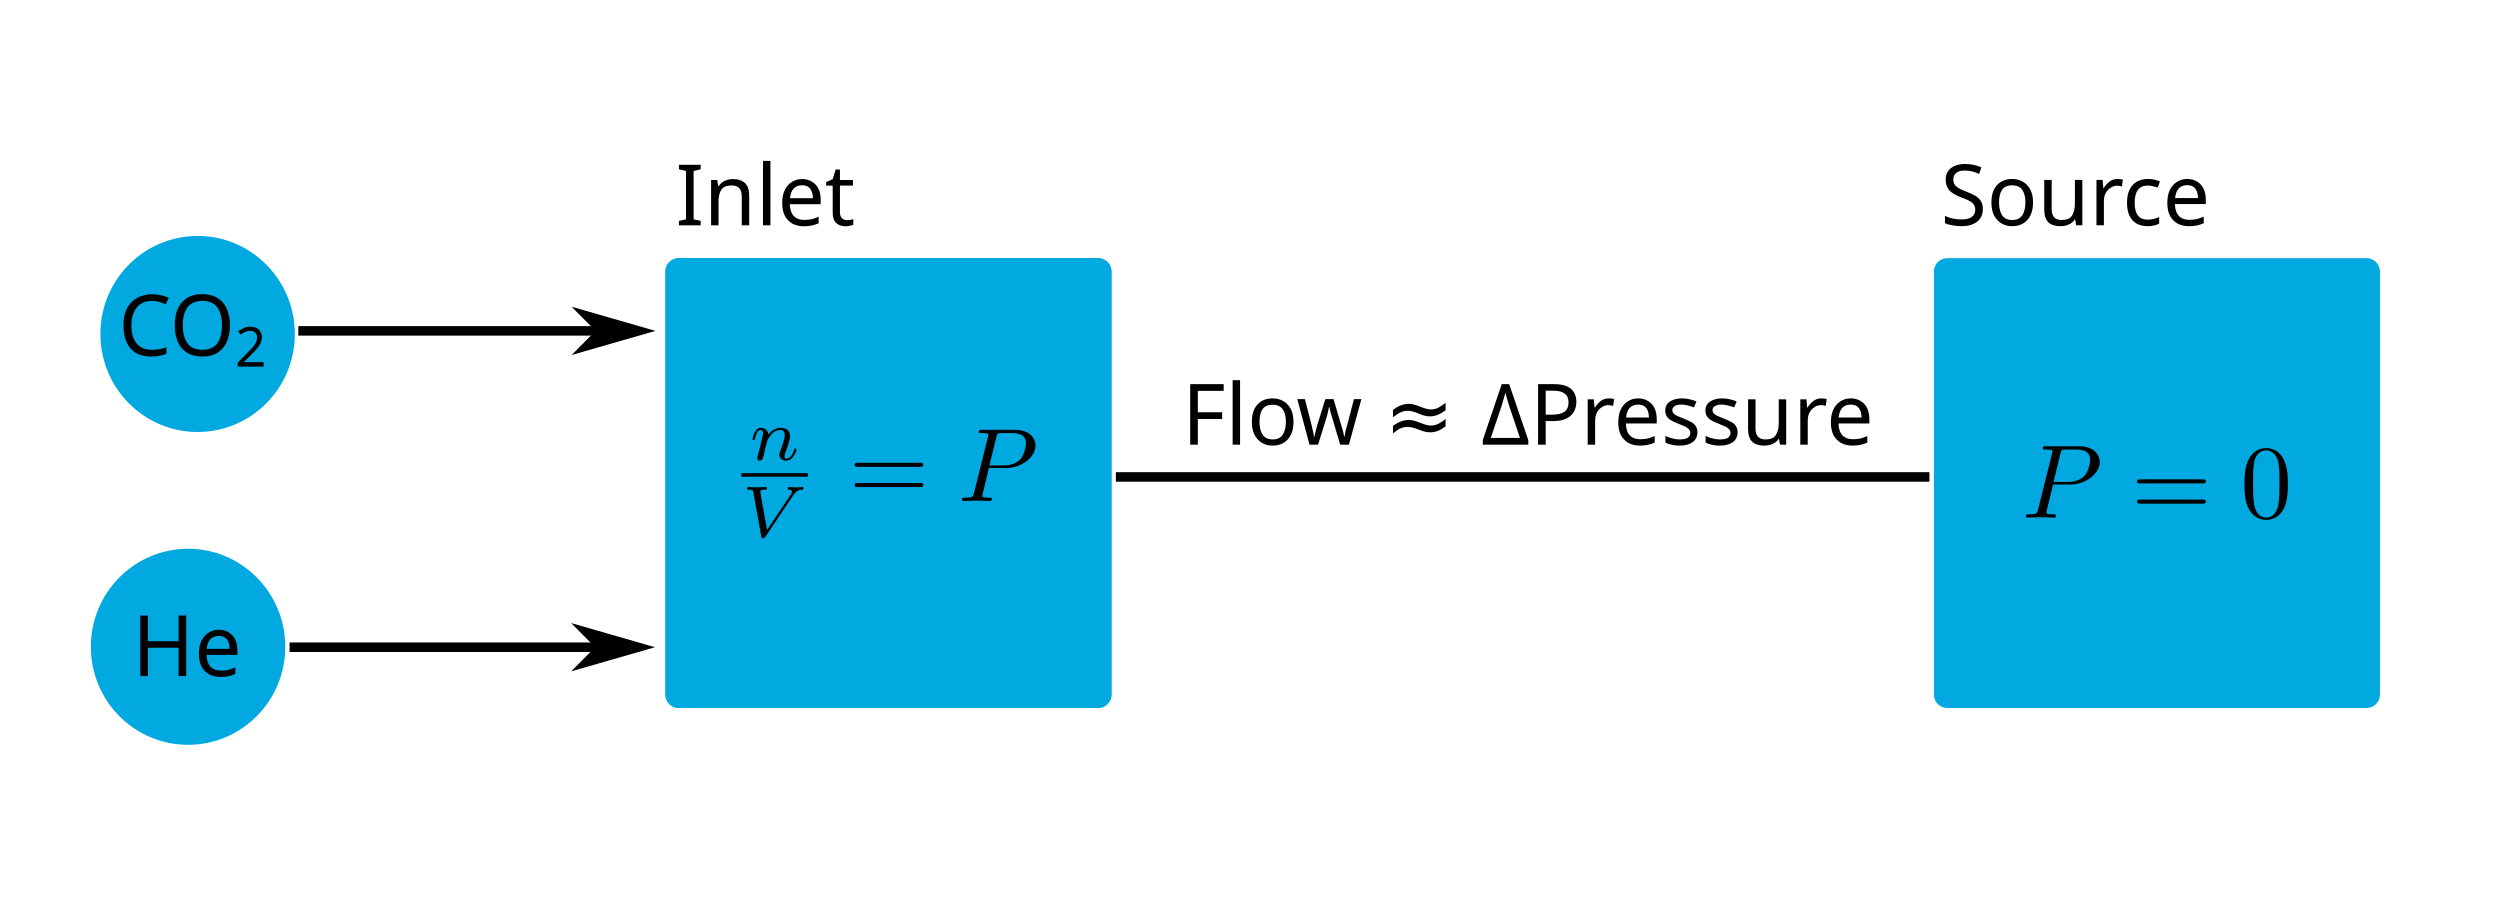
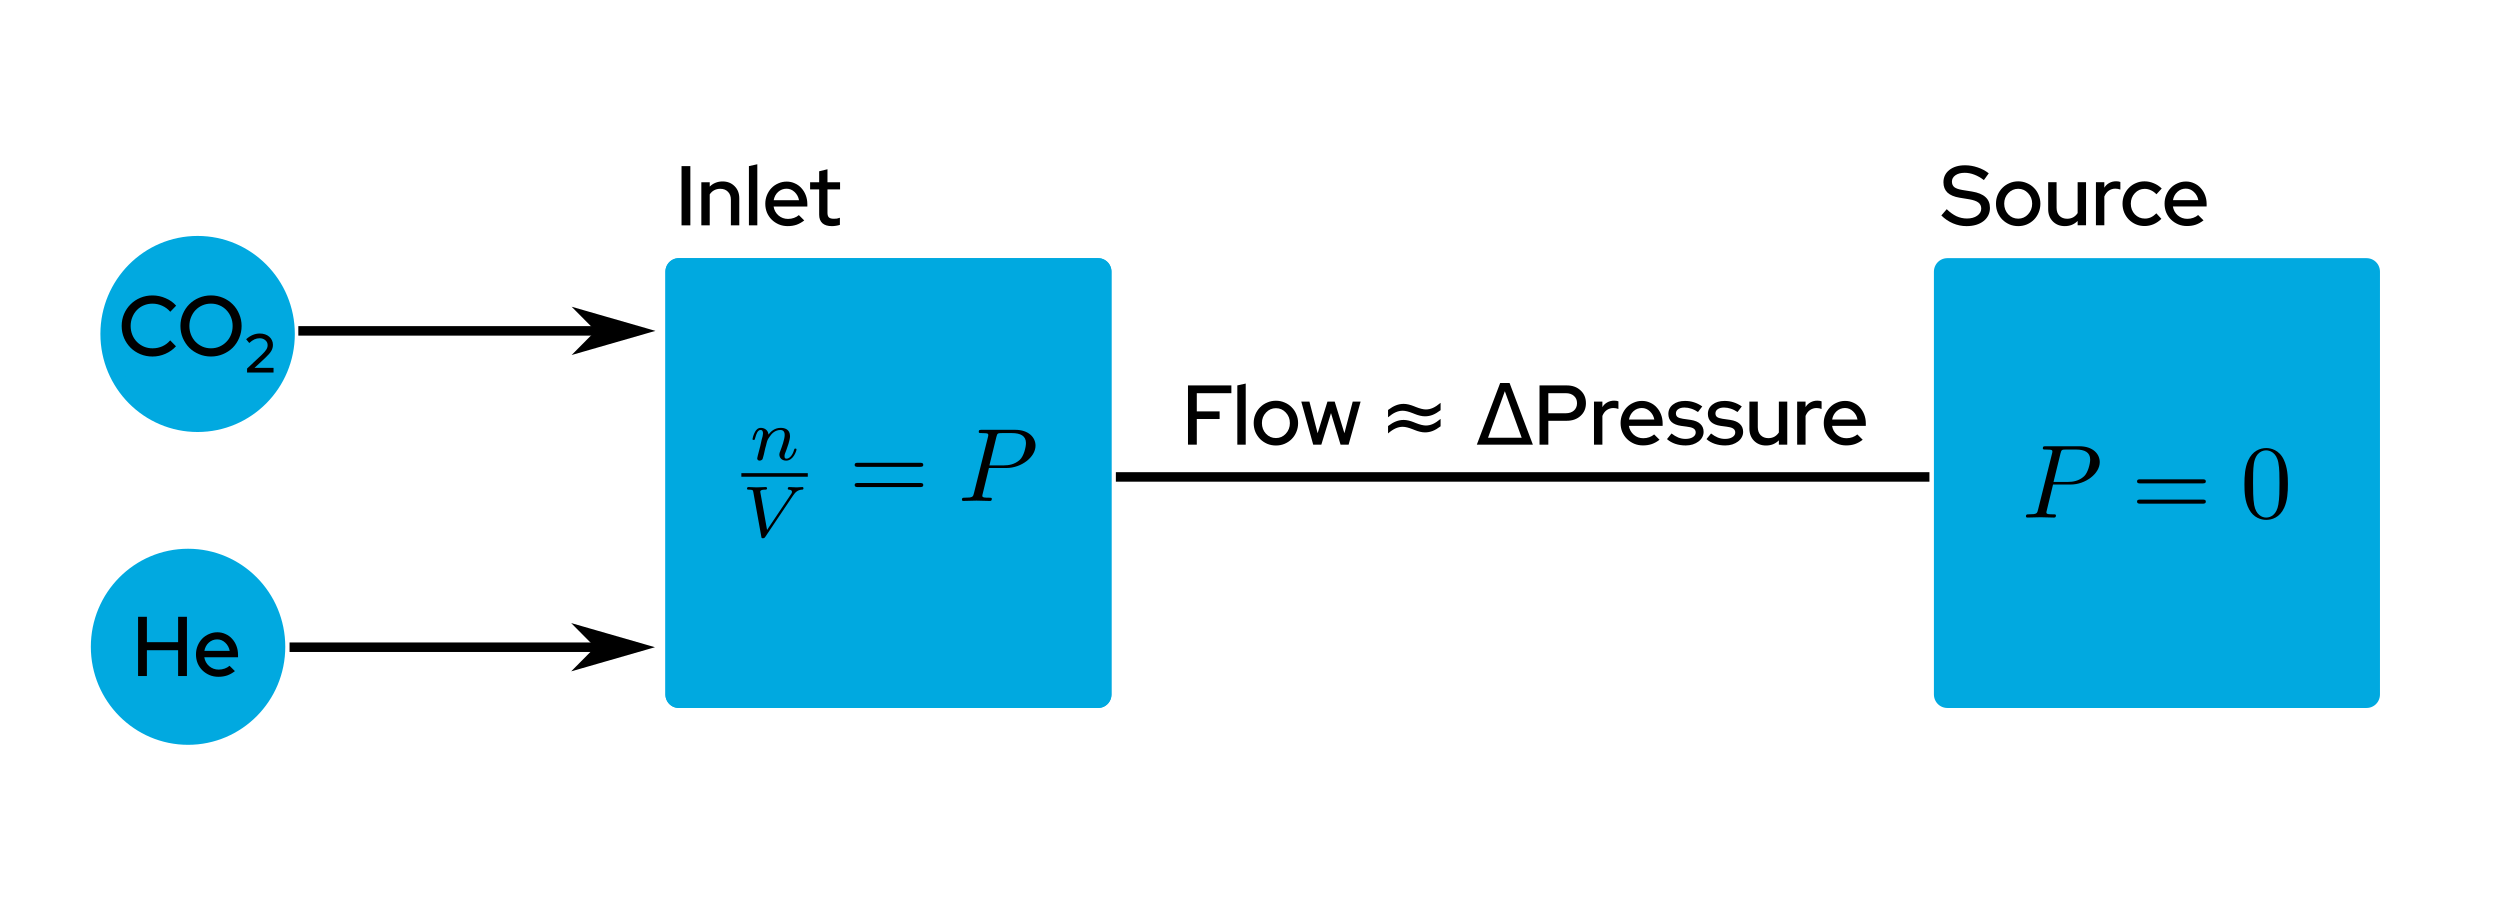
- <svg xmlns="http://www.w3.org/2000/svg" xmlns:xlink="http://www.w3.org/1999/xlink" width="11in" height="4in" viewBox="0 0 279.4 101.6" version="1.1" id="svg8">
+ <svg xmlns="http://www.w3.org/2000/svg" width="11in" height="4in" viewBox="0 0 279.4 101.6" version="1.1" id="svg8">
  <defs id="defs2">
    <marker style="overflow:visible" id="marker1326" refX="0" refY="0" orient="auto">
      <path transform="matrix(-0.4,0,0,-0.4,-4,0)" style="fill:#000000;fill-opacity:1;fill-rule:evenodd;stroke:#000000;stroke-width:1pt;stroke-opacity:1" d="M 0,0 5,-5 -12.5,0 5,5 Z" id="path1324" />
    </marker>
    <marker style="overflow:visible" id="marker1316" refX="0" refY="0" orient="auto">
      <path transform="matrix(-0.4,0,0,-0.4,-4,0)" style="fill:#000000;fill-opacity:1;fill-rule:evenodd;stroke:#000000;stroke-width:1pt;stroke-opacity:1" d="M 0,0 5,-5 -12.5,0 5,5 Z" id="path1314" />
    </marker>
    <marker style="overflow:visible" id="marker1262" refX="0" refY="0" orient="auto">
      <path transform="matrix(-0.2,0,0,-0.2,-1.2,0)" style="fill:#000000;fill-opacity:1;fill-rule:evenodd;stroke:#000000;stroke-width:1pt;stroke-opacity:1" d="M 0,0 5,-5 -12.5,0 5,5 Z" id="path1260" />
    </marker>
    <marker style="overflow:visible" id="marker1252" refX="0" refY="0" orient="auto">
      <path transform="matrix(-0.2,0,0,-0.2,-1.2,0)" style="fill:#000000;fill-opacity:1;fill-rule:evenodd;stroke:#000000;stroke-width:1pt;stroke-opacity:1" d="M 0,0 5,-5 -12.5,0 5,5 Z" id="path1250" />
    </marker>
    <rect x="79.548" y="90.296" width="3.204" height="7.263" id="rect900" />
    <g id="g9415">
      <symbol overflow="visible" id="symbol3644">
        <path style="stroke:none" d="" id="path774" />
      </symbol>
      <symbol overflow="visible" id="symbol7848">
        <path style="stroke:none" d="m 0.844,-0.438 c -0.016,0.094 -0.062,0.266 -0.062,0.281 0,0.156 0.125,0.219 0.234,0.219 0.125,0 0.234,-0.078 0.281,-0.141 0.031,-0.062 0.078,-0.297 0.125,-0.438 0.031,-0.125 0.109,-0.453 0.141,-0.625 0.047,-0.156 0.094,-0.312 0.125,-0.469 0.078,-0.281 0.094,-0.344 0.297,-0.625 C 2.172,-2.516 2.5,-2.875 3.031,-2.875 c 0.391,0 0.406,0.359 0.406,0.484 0,0.422 -0.297,1.188 -0.406,1.484 -0.078,0.203 -0.109,0.266 -0.109,0.375 0,0.375 0.297,0.594 0.656,0.594 0.703,0 1,-0.953 1,-1.062 0,-0.094 -0.078,-0.094 -0.109,-0.094 -0.094,0 -0.094,0.047 -0.125,0.125 C 4.188,-0.406 3.875,-0.125 3.609,-0.125 c -0.156,0 -0.188,-0.094 -0.188,-0.25 0,-0.156 0.047,-0.25 0.172,-0.562 0.078,-0.219 0.359,-0.953 0.359,-1.344 0,-0.672 -0.531,-0.797 -0.906,-0.797 -0.578,0 -0.969,0.359 -1.172,0.641 -0.047,-0.484 -0.453,-0.641 -0.75,-0.641 -0.297,0 -0.453,0.219 -0.547,0.375 -0.156,0.266 -0.25,0.656 -0.25,0.703 0,0.078 0.094,0.078 0.125,0.078 0.094,0 0.094,-0.016 0.141,-0.203 0.109,-0.406 0.25,-0.75 0.516,-0.75 0.188,0 0.234,0.156 0.234,0.344 0,0.125 -0.062,0.391 -0.125,0.578 -0.047,0.188 -0.109,0.469 -0.141,0.625 z m 0,0" id="path5924" />
      </symbol>
      <symbol overflow="visible" id="symbol4120">
        <path style="stroke:none" d="m 4.984,-3.938 c 0.25,-0.375 0.484,-0.547 0.859,-0.578 0.078,0 0.156,0 0.156,-0.141 0,-0.031 -0.016,-0.109 -0.094,-0.109 -0.172,0 -0.391,0.031 -0.562,0.031 -0.219,0 -0.516,-0.031 -0.719,-0.031 -0.062,0 -0.141,0.031 -0.141,0.156 0,0.094 0.094,0.094 0.125,0.094 0.219,0.016 0.281,0.109 0.281,0.203 0,0.109 -0.047,0.172 -0.125,0.281 l -2.281,3.375 -0.641,-3.562 c -0.016,-0.062 -0.016,-0.078 -0.016,-0.109 0,-0.188 0.391,-0.188 0.438,-0.188 0.125,0 0.219,0 0.219,-0.141 0,-0.016 -0.016,-0.109 -0.125,-0.109 -0.203,0 -0.688,0.031 -0.891,0.031 -0.172,0 -0.609,-0.031 -0.781,-0.031 -0.062,0 -0.141,0.031 -0.141,0.156 0,0.094 0.094,0.094 0.172,0.094 0.391,0 0.406,0.047 0.438,0.234 l 0.766,4.234 c 0.016,0.141 0.031,0.188 0.156,0.188 0.141,0 0.172,-0.047 0.25,-0.156 z m 0,0" id="path3280" />
      </symbol>
      <symbol overflow="visible" id="symbol7507">
        <path style="stroke:none" d="" id="path9541" />
      </symbol>
      <symbol overflow="visible" id="symbol4757">
        <path style="stroke:none" d="m 6.844,-3.266 c 0.156,0 0.344,0 0.344,-0.188 C 7.188,-3.656 7,-3.656 6.859,-3.656 h -5.969 c -0.141,0 -0.328,0 -0.328,0.203 0,0.188 0.188,0.188 0.328,0.188 z m 0.016,1.938 c 0.141,0 0.328,0 0.328,-0.203 0,-0.188 -0.188,-0.188 -0.344,-0.188 H 0.891 c -0.141,0 -0.328,0 -0.328,0.188 0,0.203 0.188,0.203 0.328,0.203 z m 0,0" id="path7410" />
      </symbol>
      <symbol overflow="visible" id="symbol7177">
        <path style="stroke:none" d="" id="path5076" />
      </symbol>
      <symbol overflow="visible" id="symbol2488">
        <path style="stroke:none" d="M 3.016,-3.156 H 4.719 c 1.406,0 2.797,-1.031 2.797,-2.141 0,-0.781 -0.656,-1.516 -1.969,-1.516 h -3.219 c -0.188,0 -0.297,0 -0.297,0.188 0,0.125 0.078,0.125 0.281,0.125 0.125,0 0.312,0.016 0.422,0.016 0.172,0.031 0.219,0.047 0.219,0.172 0,0.031 0,0.062 -0.031,0.188 l -1.344,5.344 c -0.094,0.391 -0.109,0.469 -0.906,0.469 -0.156,0 -0.266,0 -0.266,0.188 C 0.406,0 0.516,0 0.547,0 0.828,0 1.531,-0.031 1.812,-0.031 c 0.219,0 0.438,0.016 0.641,0.016 0.219,0 0.438,0.016 0.641,0.016 0.078,0 0.203,0 0.203,-0.203 0,-0.109 -0.094,-0.109 -0.281,-0.109 -0.359,0 -0.641,0 -0.641,-0.172 0,-0.062 0.016,-0.109 0.031,-0.172 z M 3.734,-6.125 C 3.828,-6.469 3.844,-6.5 4.281,-6.5 h 0.953 c 0.828,0 1.359,0.266 1.359,0.953 0,0.391 -0.203,1.25 -0.594,1.609 -0.5,0.453 -1.094,0.531 -1.531,0.531 H 3.062 Z m 0,0" id="path6904" />
      </symbol>
    </g>
    <g id="g9172">
      <symbol overflow="visible" id="symbol4702">
        <path style="stroke:none" d="" id="path8095" />
      </symbol>
      <symbol overflow="visible" id="symbol1092">
        <path style="stroke:none" d="M 3.016,-3.156 H 4.719 c 1.406,0 2.797,-1.031 2.797,-2.141 0,-0.781 -0.656,-1.516 -1.969,-1.516 h -3.219 c -0.188,0 -0.297,0 -0.297,0.188 0,0.125 0.078,0.125 0.281,0.125 0.125,0 0.312,0.016 0.422,0.016 0.172,0.031 0.219,0.047 0.219,0.172 0,0.031 0,0.062 -0.031,0.188 l -1.344,5.344 c -0.094,0.391 -0.109,0.469 -0.906,0.469 -0.156,0 -0.266,0 -0.266,0.188 C 0.406,0 0.516,0 0.547,0 0.828,0 1.531,-0.031 1.812,-0.031 c 0.219,0 0.438,0.016 0.641,0.016 0.219,0 0.438,0.016 0.641,0.016 0.078,0 0.203,0 0.203,-0.203 0,-0.109 -0.094,-0.109 -0.281,-0.109 -0.359,0 -0.641,0 -0.641,-0.172 0,-0.062 0.016,-0.109 0.031,-0.172 z M 3.734,-6.125 C 3.828,-6.469 3.844,-6.5 4.281,-6.5 h 0.953 c 0.828,0 1.359,0.266 1.359,0.953 0,0.391 -0.203,1.25 -0.594,1.609 -0.5,0.453 -1.094,0.531 -1.531,0.531 H 3.062 Z m 0,0" id="path7734" />
      </symbol>
      <symbol overflow="visible" id="symbol7638">
        <path style="stroke:none" d="" id="path3649" />
      </symbol>
      <symbol overflow="visible" id="symbol8906">
        <path style="stroke:none" d="m 6.844,-3.266 c 0.156,0 0.344,0 0.344,-0.188 C 7.188,-3.656 7,-3.656 6.859,-3.656 h -5.969 c -0.141,0 -0.328,0 -0.328,0.203 0,0.188 0.188,0.188 0.328,0.188 z m 0.016,1.938 c 0.141,0 0.328,0 0.328,-0.203 0,-0.188 -0.188,-0.188 -0.344,-0.188 H 0.891 c -0.141,0 -0.328,0 -0.328,0.188 0,0.203 0.188,0.203 0.328,0.203 z m 0,0" id="path5643" />
      </symbol>
      <symbol overflow="visible" id="symbol4357">
        <path style="stroke:none" d="m 4.578,-3.188 c 0,-0.797 -0.047,-1.594 -0.391,-2.328 -0.453,-0.969 -1.281,-1.125 -1.688,-1.125 -0.609,0 -1.328,0.266 -1.75,1.188 -0.312,0.688 -0.359,1.469 -0.359,2.266 0,0.75 0.031,1.641 0.453,2.406 0.422,0.797 1.156,1 1.641,1 0.531,0 1.297,-0.203 1.734,-1.156 0.312,-0.688 0.359,-1.469 0.359,-2.25 z M 2.484,0 C 2.094,0 1.5,-0.25 1.328,-1.203 1.219,-1.797 1.219,-2.719 1.219,-3.312 c 0,-0.641 0,-1.297 0.078,-1.828 0.188,-1.188 0.938,-1.281 1.188,-1.281 0.328,0 0.984,0.188 1.172,1.172 0.109,0.562 0.109,1.312 0.109,1.938 0,0.75 0,1.422 -0.109,2.062 C 3.5,-0.297 2.938,0 2.484,0 Z m 0,0" id="path9465" />
      </symbol>
    </g>
  </defs>
  <g id="layer1" transform="translate(-46.39419,-70.89047)">
    <text xml:space="preserve" id="text898" style="font-style:normal;font-variant:normal;font-weight:500;font-stretch:normal;font-size:7.056px;line-height:1.25;font-family:'Red Hat Display';-inkscape-font-specification:'Red Hat Display, Medium';font-variant-ligatures:normal;font-variant-caps:normal;font-variant-numeric:normal;font-feature-settings:normal;text-align:start;letter-spacing:0px;word-spacing:0px;writing-mode:lr-tb;white-space:pre;shape-inside:url(#rect900);fill:#000000;fill-opacity:1;stroke:none;" />
    <g id="g987" transform="matrix(1.329317,0,0,1.340509,-18.92083,-19.18689)" style="stroke-width:0.749">
-       <rect style="opacity:0.996;fill:#00a9e0;stroke:#00a9e0;stroke-width:2.247;stroke-linejoin:round;paint-order:stroke markers fill" id="rect833" width="35.254" height="35.254" x="106.201" y="89.843" />
-       <rect style="opacity:0.996;fill:#00a9e0;stroke:#00a9e0;stroke-width:2.247;stroke-linejoin:round;paint-order:stroke markers fill" id="rect846" width="35.254" height="35.254" x="106.201" y="89.843" />
-       <rect style="opacity:0.996;fill:#00a9e0;stroke:#00a9e0;stroke-width:2.247;stroke-linejoin:round;paint-order:stroke markers fill" id="rect848" width="35.254" height="35.254" x="212.848" y="89.843" />
+       <path id="rect833" style="opacity:0.996;fill:#00a9e0;stroke:#00a9e0;stroke-width:2.247;stroke-linejoin:round;paint-order:stroke markers fill" d="m 106.201,89.843 h 35.254 v 35.254 h -35.254 z" />
+       <path id="rect846" style="opacity:0.996;fill:#00a9e0;stroke:#00a9e0;stroke-width:2.247;stroke-linejoin:round;paint-order:stroke markers fill" d="m 106.201,89.843 h 35.254 v 35.254 h -35.254 z" />
+       <path id="rect848" style="opacity:0.996;fill:#00a9e0;stroke:#00a9e0;stroke-width:2.247;stroke-linejoin:round;paint-order:stroke markers fill" d="m 212.848,89.843 h 35.254 v 35.254 h -35.254 z" />
      <path style="fill:none;stroke:#000000;stroke-width:0.793;stroke-linecap:butt;stroke-linejoin:miter;stroke-miterlimit:4;stroke-dasharray:none;stroke-opacity:1" d="m 142.949,106.959 h 68.399" id="path850" />
-       <circle style="opacity:0.996;fill:#00a9e0;stroke:#00a9e0;stroke-width:2.247;stroke-linejoin:round;stroke-miterlimit:4;stroke-dasharray:none;paint-order:stroke markers fill" id="path854" cx="65.748" cy="95.04" r="7.05" />
-       <circle style="opacity:0.996;fill:#00a9e0;stroke:#00a9e0;stroke-width:2.247;stroke-linejoin:round;stroke-miterlimit:4;stroke-dasharray:none;paint-order:stroke markers fill" id="circle856" cx="64.945" cy="121.12" r="7.05" />
+       <path id="path854" style="opacity:0.996;fill:#00a9e0;stroke:#00a9e0;stroke-width:2.247;stroke-linejoin:round;stroke-miterlimit:4;stroke-dasharray:none;paint-order:stroke markers fill" d="m 72.798,95.04 a 7.05,7.05 0 0 1 -7.05,7.05 7.05,7.05 0 0 1 -7.05,-7.05 7.05,7.05 0 0 1 7.05,-7.05 7.05,7.05 0 0 1 7.05,7.05 z" />
+       <path id="circle856" style="opacity:0.996;fill:#00a9e0;stroke:#00a9e0;stroke-width:2.247;stroke-linejoin:round;stroke-miterlimit:4;stroke-dasharray:none;paint-order:stroke markers fill" d="m 71.995,121.12 a 7.05,7.05 0 0 1 -7.05,7.05 7.05,7.05 0 0 1 -7.05,-7.05 7.05,7.05 0 0 1 7.05,-7.05 7.05,7.05 0 0 1 7.05,7.05 z" />
      <path style="fill:none;stroke:#000000;stroke-width:0.793;stroke-linecap:butt;stroke-linejoin:miter;stroke-miterlimit:4;stroke-dasharray:none;stroke-opacity:1;marker-end:url(#marker1316)" d="m 74.215,94.782 h 28.462" id="path858" />
      <path style="fill:none;stroke:#000000;stroke-width:0.793;stroke-linecap:butt;stroke-linejoin:miter;stroke-miterlimit:4;stroke-dasharray:none;stroke-opacity:1;marker-end:url(#marker1326)" d="M 73.479,121.156 H 102.638" id="path860" />
-       <text xml:space="preserve" style="font-style:normal;font-variant:normal;font-weight:500;font-stretch:normal;font-size:7.056px;line-height:1.25;font-family:'Red Hat Display';-inkscape-font-specification:'Red Hat Display, Medium';font-variant-ligatures:normal;font-variant-caps:normal;font-variant-numeric:normal;font-feature-settings:normal;text-align:start;letter-spacing:0px;word-spacing:0px;writing-mode:lr-tb;text-anchor:start;fill:#000000;fill-opacity:1;stroke:none;stroke-width:0.198" x="212.293" y="85.978" id="text864">
-         <tspan id="tspan862" x="212.293" y="85.978" style="stroke-width:0.198">Source</tspan>
-       </text>
-       <text xml:space="preserve" style="font-style:normal;font-variant:normal;font-weight:500;font-stretch:normal;font-size:7.056px;line-height:1.25;font-family:'Red Hat Display';-inkscape-font-specification:'Red Hat Display, Medium';font-variant-ligatures:normal;font-variant-caps:normal;font-variant-numeric:normal;font-feature-settings:normal;text-align:start;letter-spacing:0px;word-spacing:0px;writing-mode:lr-tb;text-anchor:start;fill:#000000;fill-opacity:1;stroke:none;stroke-width:0.198" x="105.932" y="85.985" id="text868">
-         <tspan id="tspan866" x="105.932" y="85.985" style="stroke-width:0.198">Inlet</tspan>
-       </text>
-       <text xml:space="preserve" style="font-style:normal;font-variant:normal;font-weight:500;font-stretch:normal;font-size:7.056px;line-height:1.25;font-family:'Red Hat Display';-inkscape-font-specification:'Red Hat Display, Medium';font-variant-ligatures:normal;font-variant-caps:normal;font-variant-numeric:normal;font-feature-settings:normal;text-align:start;letter-spacing:0px;word-spacing:0px;writing-mode:lr-tb;text-anchor:start;fill:#000000;fill-opacity:1;stroke:none;stroke-width:0.198" x="60.242" y="123.558" id="text876">
-         <tspan id="tspan874" x="60.242" y="123.558" style="stroke-width:0.198">He</tspan>
-       </text>
-       <text xml:space="preserve" style="font-style:normal;font-variant:normal;font-weight:500;font-stretch:normal;font-size:7.056px;line-height:1.25;font-family:'Red Hat Display';-inkscape-font-specification:'Red Hat Display, Medium';font-variant-ligatures:normal;font-variant-caps:normal;font-variant-numeric:normal;font-feature-settings:normal;text-align:start;letter-spacing:0px;word-spacing:0px;writing-mode:lr-tb;text-anchor:start;fill:#000000;fill-opacity:1;stroke:none;stroke-width:0.198" x="148.511" y="104.268" id="text880">
-         <tspan id="tspan878" x="148.511" y="104.268" style="stroke-width:0.198">Flow ≈ ΔPressure</tspan>
-       </text>
-       <text xml:space="preserve" style="font-style:normal;font-variant:normal;font-weight:500;font-stretch:normal;font-size:7.056px;line-height:1.25;font-family:'Red Hat Display';-inkscape-font-specification:'Red Hat Display, Medium';font-variant-ligatures:normal;font-variant-caps:normal;font-variant-numeric:normal;font-feature-settings:normal;text-align:start;letter-spacing:0px;word-spacing:0px;writing-mode:lr-tb;text-anchor:start;fill:#000000;fill-opacity:1;stroke:none;stroke-width:0.198" x="59.075" y="96.843" id="text906">
-         <tspan id="tspan904" x="59.075" y="96.843" style="stroke-width:0.198">CO<tspan style="font-size:65%;baseline-shift:sub;stroke-width:0.198" id="tspan908">2</tspan>
-         </tspan>
-       </text>
+       <g aria-label="Source" id="text864" style="font-style:normal;font-variant:normal;font-weight:500;font-stretch:normal;font-size:7.056px;line-height:1.25;font-family:'Red Hat Display';-inkscape-font-specification:'Red Hat Display, Medium';font-variant-ligatures:normal;font-variant-caps:normal;font-variant-numeric:normal;font-feature-settings:normal;text-align:start;letter-spacing:0px;word-spacing:0px;writing-mode:lr-tb;text-anchor:start;fill:#000000;fill-opacity:1;stroke:none;stroke-width:0.198">
+         <path d="m 212.35,85.159 0.452,-0.522 q 0.402,0.388 0.818,0.586 0.423,0.191 0.882,0.191 0.529,0 0.861,-0.233 0.339,-0.233 0.339,-0.593 0,-0.325 -0.233,-0.501 -0.233,-0.183 -0.769,-0.275 l -0.826,-0.134 q -0.677,-0.113 -1.016,-0.43 -0.332,-0.325 -0.332,-0.854 0,-0.642 0.501,-1.03 0.501,-0.388 1.319,-0.388 0.529,0 1.051,0.176 0.522,0.169 0.938,0.494 l -0.409,0.564 q -0.402,-0.303 -0.804,-0.452 -0.402,-0.155 -0.811,-0.155 -0.48,0 -0.776,0.205 -0.296,0.205 -0.296,0.529 0,0.303 0.205,0.466 0.205,0.155 0.677,0.233 l 0.797,0.127 q 0.776,0.127 1.143,0.466 0.374,0.332 0.374,0.903 0,0.339 -0.141,0.621 -0.141,0.282 -0.402,0.48 -0.254,0.198 -0.621,0.31 -0.367,0.106 -0.804,0.106 -0.593,0 -1.143,-0.233 -0.55,-0.233 -0.974,-0.656 z" style="stroke-width:0.198" id="path1226" />
+         <path d="m 216.943,84.178 q 0,-0.388 0.141,-0.727 0.148,-0.346 0.402,-0.593 0.254,-0.254 0.593,-0.395 0.346,-0.148 0.734,-0.148 0.388,0 0.727,0.148 0.346,0.141 0.593,0.395 0.254,0.247 0.395,0.593 0.148,0.339 0.148,0.727 0,0.395 -0.148,0.741 -0.141,0.339 -0.395,0.593 -0.247,0.247 -0.593,0.395 -0.339,0.141 -0.727,0.141 -0.388,0 -0.734,-0.141 -0.339,-0.148 -0.593,-0.395 -0.254,-0.254 -0.402,-0.593 -0.141,-0.346 -0.141,-0.741 z m 1.87,1.249 q 0.487,0 0.826,-0.36 0.346,-0.367 0.346,-0.889 0,-0.522 -0.346,-0.882 -0.339,-0.36 -0.826,-0.36 -0.487,0 -0.833,0.36 -0.346,0.36 -0.346,0.882 0,0.522 0.339,0.889 0.346,0.36 0.84,0.36 z" style="stroke-width:0.198" id="path1228" />
+         <path d="m 222.037,82.386 v 2.131 q 0,0.423 0.24,0.67 0.247,0.247 0.649,0.247 0.282,0 0.508,-0.12 0.226,-0.127 0.374,-0.353 v -2.575 h 0.706 v 3.591 h -0.706 v -0.36 q -0.212,0.212 -0.487,0.325 -0.268,0.106 -0.593,0.106 -0.614,0 -1.009,-0.395 -0.388,-0.395 -0.388,-1.016 v -2.251 z" style="stroke-width:0.198" id="path1230" />
+         <path d="m 225.346,85.978 v -3.591 h 0.706 v 0.459 q 0.162,-0.261 0.416,-0.395 0.254,-0.141 0.572,-0.141 0.113,0 0.198,0.014 0.085,0.014 0.162,0.042 v 0.635 q -0.099,-0.035 -0.205,-0.056 -0.106,-0.021 -0.212,-0.021 -0.31,0 -0.557,0.169 -0.24,0.162 -0.374,0.487 v 2.399 z" style="stroke-width:0.198" id="path1232" />
+         <path d="m 229.459,85.42 q 0.268,0 0.508,-0.106 0.24,-0.113 0.459,-0.332 l 0.423,0.459 q -0.282,0.282 -0.649,0.445 -0.367,0.155 -0.769,0.155 -0.388,0 -0.727,-0.141 -0.339,-0.148 -0.586,-0.395 -0.247,-0.247 -0.395,-0.586 -0.141,-0.346 -0.141,-0.741 0,-0.388 0.141,-0.727 0.148,-0.346 0.395,-0.593 0.247,-0.254 0.586,-0.395 0.339,-0.148 0.727,-0.148 0.402,0 0.783,0.162 0.381,0.155 0.663,0.437 l -0.445,0.48 q -0.205,-0.219 -0.459,-0.332 -0.254,-0.12 -0.529,-0.12 -0.487,0 -0.826,0.36 -0.339,0.36 -0.339,0.875 0,0.529 0.339,0.889 0.346,0.353 0.84,0.353 z" style="stroke-width:0.198" id="path1234" />
+         <path d="m 234.391,85.568 q -0.31,0.24 -0.649,0.36 -0.339,0.113 -0.741,0.113 -0.395,0 -0.741,-0.141 -0.346,-0.148 -0.6,-0.395 -0.254,-0.247 -0.402,-0.586 -0.141,-0.346 -0.141,-0.741 0,-0.388 0.141,-0.727 0.141,-0.339 0.381,-0.586 0.24,-0.247 0.572,-0.388 0.332,-0.148 0.706,-0.148 0.367,0 0.684,0.148 0.325,0.141 0.55,0.395 0.233,0.247 0.367,0.593 0.134,0.346 0.134,0.741 v 0.205 h -2.836 q 0.071,0.445 0.409,0.741 0.339,0.289 0.804,0.289 0.261,0 0.501,-0.085 0.24,-0.085 0.409,-0.233 z m -1.489,-2.646 q -0.402,0 -0.706,0.268 -0.296,0.268 -0.374,0.691 h 2.131 q -0.078,-0.409 -0.374,-0.684 -0.289,-0.275 -0.677,-0.275 z" style="stroke-width:0.198" id="path1236" />
+       </g>
+       <g aria-label="Inlet" id="text868" style="font-style:normal;font-variant:normal;font-weight:500;font-stretch:normal;font-size:7.056px;line-height:1.25;font-family:'Red Hat Display';-inkscape-font-specification:'Red Hat Display, Medium';font-variant-ligatures:normal;font-variant-caps:normal;font-variant-numeric:normal;font-feature-settings:normal;text-align:start;letter-spacing:0px;word-spacing:0px;writing-mode:lr-tb;text-anchor:start;fill:#000000;fill-opacity:1;stroke:none;stroke-width:0.198">
+         <path d="m 106.433,85.985 v -4.939 h 0.741 v 4.939 z" style="stroke-width:0.198" id="path1239" />
+         <path d="m 108.098,85.985 v -3.591 h 0.706 v 0.36 q 0.212,-0.212 0.48,-0.318 0.275,-0.113 0.6,-0.113 0.614,0 1.009,0.395 0.395,0.388 0.395,1.009 v 2.258 h -0.706 v -2.138 q 0,-0.423 -0.247,-0.663 -0.24,-0.247 -0.642,-0.247 -0.282,0 -0.515,0.12 -0.226,0.12 -0.374,0.346 v 2.582 z" style="stroke-width:0.198" id="path1241" />
+         <path d="m 112.804,80.89 v 5.094 h -0.706 v -4.939 z" style="stroke-width:0.198" id="path1243" />
+         <path d="m 116.749,85.575 q -0.31,0.24 -0.649,0.36 -0.339,0.113 -0.741,0.113 -0.395,0 -0.741,-0.141 -0.346,-0.148 -0.6,-0.395 -0.254,-0.247 -0.402,-0.586 -0.141,-0.346 -0.141,-0.741 0,-0.388 0.141,-0.727 0.141,-0.339 0.381,-0.586 0.24,-0.247 0.572,-0.388 0.332,-0.148 0.706,-0.148 0.367,0 0.684,0.148 0.325,0.141 0.55,0.395 0.233,0.247 0.367,0.593 0.134,0.346 0.134,0.741 v 0.205 h -2.836 q 0.07,0.445 0.409,0.741 0.339,0.289 0.804,0.289 0.261,0 0.501,-0.085 0.24,-0.085 0.409,-0.233 z m -1.489,-2.646 q -0.402,0 -0.706,0.268 -0.296,0.268 -0.374,0.691 h 2.131 q -0.078,-0.409 -0.374,-0.684 -0.289,-0.275 -0.677,-0.275 z" style="stroke-width:0.198" id="path1245" />
+         <path d="m 118.004,85.096 v -2.11 h -0.762 v -0.593 h 0.762 v -0.917 l 0.699,-0.169 v 1.087 h 1.058 v 0.593 h -1.058 v 1.947 q 0,0.275 0.12,0.388 0.127,0.113 0.409,0.113 0.148,0 0.261,-0.014 0.12,-0.021 0.254,-0.071 v 0.593 q -0.141,0.049 -0.332,0.078 -0.183,0.028 -0.339,0.028 -0.522,0 -0.797,-0.24 -0.275,-0.247 -0.275,-0.713 z" style="stroke-width:0.198" id="path1247" />
+       </g>
+       <g aria-label="He" id="text876" style="font-style:normal;font-variant:normal;font-weight:500;font-stretch:normal;font-size:7.056px;line-height:1.25;font-family:'Red Hat Display';-inkscape-font-specification:'Red Hat Display, Medium';font-variant-ligatures:normal;font-variant-caps:normal;font-variant-numeric:normal;font-feature-settings:normal;text-align:start;letter-spacing:0px;word-spacing:0px;writing-mode:lr-tb;text-anchor:start;fill:#000000;fill-opacity:1;stroke:none;stroke-width:0.198">
+         <path d="m 60.743,123.558 v -4.939 h 0.741 v 2.117 h 2.625 v -2.117 h 0.741 v 4.939 h -0.741 v -2.152 h -2.625 v 2.152 z" style="stroke-width:0.198" id="path1251" />
+         <path d="m 68.885,123.149 q -0.31,0.24 -0.649,0.36 -0.339,0.113 -0.741,0.113 -0.395,0 -0.741,-0.141 -0.346,-0.148 -0.6,-0.395 -0.254,-0.247 -0.402,-0.586 -0.141,-0.346 -0.141,-0.741 0,-0.388 0.141,-0.727 0.141,-0.339 0.381,-0.586 0.24,-0.247 0.572,-0.388 0.332,-0.148 0.706,-0.148 0.367,0 0.684,0.148 0.325,0.141 0.55,0.395 0.233,0.247 0.367,0.593 0.134,0.346 0.134,0.741 v 0.205 h -2.836 q 0.071,0.445 0.409,0.741 0.339,0.289 0.804,0.289 0.261,0 0.501,-0.085 0.24,-0.085 0.409,-0.233 z m -1.489,-2.646 q -0.402,0 -0.706,0.268 -0.296,0.268 -0.374,0.691 h 2.131 q -0.078,-0.409 -0.374,-0.684 -0.289,-0.275 -0.677,-0.275 z" style="stroke-width:0.198" id="path1253" />
+       </g>
+       <g aria-label="Flow ≈ ΔPressure" id="text880" style="font-style:normal;font-variant:normal;font-weight:500;font-stretch:normal;font-size:7.056px;line-height:1.25;font-family:'Red Hat Display';-inkscape-font-specification:'Red Hat Display, Medium';font-variant-ligatures:normal;font-variant-caps:normal;font-variant-numeric:normal;font-feature-settings:normal;text-align:start;letter-spacing:0px;word-spacing:0px;writing-mode:lr-tb;text-anchor:start;fill:#000000;fill-opacity:1;stroke:none;stroke-width:0.198">
+         <path d="m 149.012,104.268 v -4.939 h 3.648 v 0.649 h -2.907 v 1.517 h 1.919 v 0.635 h -1.919 v 2.138 z" style="stroke-width:0.198" id="path1256" />
+         <path d="m 153.866,99.174 v 5.094 h -0.706 v -4.939 z" style="stroke-width:0.198" id="path1258" />
+         <path d="m 154.537,102.469 q 0,-0.388 0.141,-0.727 0.148,-0.346 0.402,-0.593 0.254,-0.254 0.593,-0.395 0.346,-0.148 0.734,-0.148 0.388,0 0.727,0.148 0.346,0.141 0.593,0.395 0.254,0.247 0.395,0.593 0.148,0.339 0.148,0.727 0,0.395 -0.148,0.741 -0.141,0.339 -0.395,0.593 -0.247,0.247 -0.593,0.395 -0.339,0.141 -0.727,0.141 -0.388,0 -0.734,-0.141 -0.339,-0.148 -0.593,-0.395 -0.254,-0.254 -0.402,-0.593 -0.141,-0.346 -0.141,-0.741 z m 1.87,1.249 q 0.487,0 0.826,-0.36 0.346,-0.367 0.346,-0.889 0,-0.522 -0.346,-0.882 -0.339,-0.36 -0.826,-0.36 -0.487,0 -0.833,0.36 -0.346,0.36 -0.346,0.882 0,0.522 0.339,0.889 0.346,0.36 0.84,0.36 z" style="stroke-width:0.198" id="path1261" />
+         <path d="m 160.223,104.268 h -0.684 l -1.002,-3.591 h 0.684 l 0.691,2.639 0.826,-2.639 h 0.607 l 0.818,2.639 0.699,-2.639 h 0.663 l -1.009,3.591 h -0.677 l -0.804,-2.632 z" style="stroke-width:0.198" id="path1263" />
+         <path d="m 170.249,102.122 v 0.617 q -0.362,0.269 -0.672,0.389 -0.307,0.117 -0.641,0.117 -0.379,0 -0.882,-0.203 -0.034,-0.014 -0.059,-0.024 -0.021,-0.007 -0.072,-0.028 -0.534,-0.21 -0.858,-0.21 -0.303,0 -0.599,0.131 -0.296,0.131 -0.634,0.42 v -0.617 q 0.362,-0.269 0.668,-0.386 0.31,-0.121 0.644,-0.121 0.379,0 0.885,0.203 0.038,0.017 0.055,0.024 0.021,0.007 0.072,0.028 0.534,0.21 0.858,0.21 0.296,0 0.586,-0.127 0.293,-0.131 0.648,-0.424 z m 0,-1.34 v 0.613 q -0.362,0.272 -0.672,0.393 -0.307,0.117 -0.641,0.117 -0.379,0 -0.882,-0.203 -0.034,-0.014 -0.059,-0.024 -0.021,-0.007 -0.072,-0.028 -0.534,-0.21 -0.858,-0.21 -0.303,0 -0.599,0.131 -0.296,0.131 -0.634,0.417 v -0.613 q 0.362,-0.269 0.668,-0.386 0.31,-0.121 0.644,-0.121 0.379,0 0.885,0.203 0.034,0.014 0.052,0.021 0.024,0.01 0.076,0.031 0.534,0.21 0.858,0.21 0.296,0 0.586,-0.127 0.293,-0.131 0.648,-0.424 z" style="stroke-width:0.198" id="path1265" />
+         <path d="m 175.651,99.811 -1.412,3.879 h 2.828 z m -2.356,4.458 1.964,-5.144 h 0.789 l 1.96,5.144 z" style="stroke-width:0.198" id="path1267" />
+         <path d="m 178.567,104.268 v -4.939 h 2.286 q 0.72,0 1.164,0.416 0.452,0.409 0.452,1.065 0,0.649 -0.452,1.058 -0.452,0.409 -1.164,0.409 h -1.545 v 1.99 z m 2.208,-4.29 h -1.468 v 1.672 h 1.468 q 0.43,0 0.684,-0.226 0.261,-0.233 0.261,-0.614 0,-0.381 -0.261,-0.607 -0.254,-0.226 -0.684,-0.226 z" style="stroke-width:0.198" id="path1269" />
+         <path d="m 183.146,104.268 v -3.591 h 0.706 v 0.459 q 0.162,-0.261 0.416,-0.395 0.254,-0.141 0.572,-0.141 0.113,0 0.198,0.014 0.085,0.014 0.162,0.042 v 0.635 q -0.099,-0.035 -0.205,-0.056 -0.106,-0.021 -0.212,-0.021 -0.31,0 -0.557,0.169 -0.24,0.162 -0.374,0.487 v 2.399 z" style="stroke-width:0.198" id="path1271" />
+         <path d="m 188.656,103.859 q -0.31,0.24 -0.649,0.36 -0.339,0.113 -0.741,0.113 -0.395,0 -0.741,-0.141 -0.346,-0.148 -0.6,-0.395 -0.254,-0.247 -0.402,-0.586 -0.141,-0.346 -0.141,-0.741 0,-0.388 0.141,-0.727 0.141,-0.339 0.381,-0.586 0.24,-0.247 0.572,-0.388 0.332,-0.148 0.706,-0.148 0.367,0 0.684,0.148 0.325,0.141 0.55,0.395 0.233,0.247 0.367,0.593 0.134,0.346 0.134,0.741 v 0.205 h -2.836 q 0.071,0.445 0.409,0.741 0.339,0.289 0.804,0.289 0.261,0 0.501,-0.085 0.24,-0.085 0.409,-0.233 z m -1.489,-2.646 q -0.402,0 -0.706,0.268 -0.296,0.268 -0.374,0.691 h 2.131 q -0.078,-0.409 -0.374,-0.684 -0.289,-0.275 -0.677,-0.275 z" style="stroke-width:0.198" id="path1273" />
+         <path d="m 189.284,103.803 0.381,-0.466 q 0.282,0.219 0.572,0.339 0.296,0.113 0.6,0.113 0.381,0 0.621,-0.148 0.24,-0.148 0.24,-0.388 0,-0.191 -0.141,-0.303 -0.141,-0.113 -0.437,-0.155 l -0.649,-0.092 q -0.529,-0.078 -0.804,-0.325 -0.268,-0.254 -0.268,-0.67 0,-0.487 0.388,-0.783 0.388,-0.303 1.016,-0.303 0.395,0 0.748,0.113 0.36,0.113 0.699,0.346 l -0.36,0.466 q -0.296,-0.198 -0.579,-0.282 -0.275,-0.092 -0.557,-0.092 -0.325,0 -0.522,0.134 -0.198,0.134 -0.198,0.353 0,0.198 0.134,0.303 0.141,0.099 0.459,0.148 l 0.649,0.092 q 0.529,0.078 0.804,0.332 0.282,0.254 0.282,0.67 0,0.24 -0.12,0.452 -0.113,0.205 -0.318,0.353 -0.198,0.148 -0.473,0.24 -0.275,0.085 -0.593,0.085 -0.466,0 -0.875,-0.134 -0.402,-0.134 -0.699,-0.395 z" style="stroke-width:0.198" id="path1275" />
+         <path d="m 192.607,103.803 0.381,-0.466 q 0.282,0.219 0.572,0.339 0.296,0.113 0.6,0.113 0.381,0 0.621,-0.148 0.24,-0.148 0.24,-0.388 0,-0.191 -0.141,-0.303 -0.141,-0.113 -0.437,-0.155 l -0.649,-0.092 q -0.529,-0.078 -0.804,-0.325 -0.268,-0.254 -0.268,-0.67 0,-0.487 0.388,-0.783 0.388,-0.303 1.016,-0.303 0.395,0 0.748,0.113 0.36,0.113 0.699,0.346 l -0.36,0.466 q -0.296,-0.198 -0.579,-0.282 -0.275,-0.092 -0.557,-0.092 -0.325,0 -0.522,0.134 -0.198,0.134 -0.198,0.353 0,0.198 0.134,0.303 0.141,0.099 0.459,0.148 l 0.649,0.092 q 0.529,0.078 0.804,0.332 0.282,0.254 0.282,0.67 0,0.24 -0.12,0.452 -0.113,0.205 -0.318,0.353 -0.198,0.148 -0.473,0.24 -0.275,0.085 -0.593,0.085 -0.466,0 -0.875,-0.134 -0.402,-0.134 -0.699,-0.395 z" style="stroke-width:0.198" id="path1277" />
+         <path d="m 196.918,100.677 v 2.131 q 0,0.423 0.24,0.67 0.247,0.247 0.649,0.247 0.282,0 0.508,-0.12 0.226,-0.127 0.374,-0.353 v -2.575 h 0.706 v 3.591 h -0.706 v -0.36 q -0.212,0.212 -0.487,0.325 -0.268,0.106 -0.593,0.106 -0.614,0 -1.009,-0.395 -0.388,-0.395 -0.388,-1.016 v -2.251 z" style="stroke-width:0.198" id="path1279" />
+         <path d="m 200.227,104.268 v -3.591 h 0.706 v 0.459 q 0.162,-0.261 0.416,-0.395 0.254,-0.141 0.572,-0.141 0.113,0 0.198,0.014 0.085,0.014 0.162,0.042 v 0.635 q -0.099,-0.035 -0.205,-0.056 -0.106,-0.021 -0.212,-0.021 -0.31,0 -0.557,0.169 -0.24,0.162 -0.374,0.487 v 2.399 z" style="stroke-width:0.198" id="path1281" />
+         <path d="m 205.738,103.859 q -0.31,0.24 -0.649,0.36 -0.339,0.113 -0.741,0.113 -0.395,0 -0.741,-0.141 -0.346,-0.148 -0.6,-0.395 -0.254,-0.247 -0.402,-0.586 -0.141,-0.346 -0.141,-0.741 0,-0.388 0.141,-0.727 0.141,-0.339 0.381,-0.586 0.24,-0.247 0.572,-0.388 0.332,-0.148 0.706,-0.148 0.367,0 0.684,0.148 0.325,0.141 0.55,0.395 0.233,0.247 0.367,0.593 0.134,0.346 0.134,0.741 v 0.205 h -2.836 q 0.071,0.445 0.409,0.741 0.339,0.289 0.804,0.289 0.261,0 0.501,-0.085 0.24,-0.085 0.409,-0.233 z m -1.489,-2.646 q -0.402,0 -0.706,0.268 -0.296,0.268 -0.374,0.691 h 2.131 q -0.078,-0.409 -0.374,-0.684 -0.289,-0.275 -0.677,-0.275 z" style="stroke-width:0.198" id="path1283" />
+       </g>
+       <g aria-label="CO2" id="text906" style="font-style:normal;font-variant:normal;font-weight:500;font-stretch:normal;font-size:7.056px;line-height:1.25;font-family:'Red Hat Display';-inkscape-font-specification:'Red Hat Display, Medium';font-variant-ligatures:normal;font-variant-caps:normal;font-variant-numeric:normal;font-feature-settings:normal;text-align:start;letter-spacing:0px;word-spacing:0px;writing-mode:lr-tb;text-anchor:start;fill:#000000;fill-opacity:1;stroke:none;stroke-width:0.198">
+         <path d="m 61.975,96.236 q 0.423,0 0.811,-0.169 0.388,-0.176 0.656,-0.494 l 0.487,0.494 q -0.36,0.395 -0.889,0.628 -0.522,0.226 -1.087,0.226 -0.543,0 -1.023,-0.198 -0.473,-0.198 -0.818,-0.536 -0.346,-0.346 -0.55,-0.811 -0.198,-0.473 -0.198,-1.002 0,-0.536 0.198,-1.002 0.205,-0.466 0.55,-0.804 0.346,-0.346 0.818,-0.543 0.48,-0.198 1.023,-0.198 0.579,0 1.108,0.233 0.536,0.226 0.882,0.621 l -0.494,0.508 q -0.282,-0.325 -0.677,-0.501 -0.395,-0.176 -0.818,-0.176 -0.388,0 -0.727,0.141 -0.339,0.141 -0.586,0.395 -0.24,0.247 -0.381,0.593 -0.141,0.339 -0.141,0.734 0,0.395 0.141,0.741 0.141,0.339 0.388,0.586 0.247,0.247 0.586,0.395 0.346,0.141 0.741,0.141 z" style="stroke-width:0.198" id="path1286" />
+         <path d="m 69.447,94.373 q 0,0.529 -0.205,1.002 -0.198,0.466 -0.543,0.811 -0.346,0.339 -0.818,0.536 -0.473,0.198 -1.009,0.198 -0.536,0 -1.009,-0.198 -0.473,-0.198 -0.818,-0.536 -0.339,-0.346 -0.543,-0.811 -0.198,-0.473 -0.198,-1.002 0,-0.529 0.198,-0.995 0.205,-0.473 0.543,-0.811 0.346,-0.346 0.818,-0.543 0.473,-0.198 1.009,-0.198 0.536,0 1.009,0.198 0.473,0.198 0.818,0.543 0.346,0.339 0.543,0.811 0.205,0.466 0.205,0.995 z m -0.755,0 q 0,-0.395 -0.141,-0.734 -0.141,-0.346 -0.388,-0.593 -0.24,-0.254 -0.579,-0.395 -0.332,-0.141 -0.713,-0.141 -0.381,0 -0.713,0.141 -0.332,0.141 -0.579,0.395 -0.24,0.247 -0.381,0.593 -0.141,0.339 -0.141,0.734 0,0.395 0.141,0.741 0.141,0.339 0.381,0.586 0.247,0.247 0.579,0.395 0.332,0.141 0.713,0.141 0.381,0 0.713,-0.141 0.339,-0.148 0.579,-0.395 0.247,-0.247 0.388,-0.586 0.141,-0.346 0.141,-0.741 z" style="stroke-width:0.198" id="path1288" />
+         <path d="m 69.906,98.254 v -0.33 l 1.238,-1.151 q 0.275,-0.261 0.381,-0.436 0.11,-0.174 0.11,-0.367 0,-0.248 -0.193,-0.408 -0.188,-0.165 -0.477,-0.165 -0.234,0 -0.436,0.092 -0.202,0.092 -0.44,0.303 L 69.828,95.479 q 0.266,-0.238 0.555,-0.358 0.289,-0.119 0.592,-0.119 0.243,0 0.445,0.069 0.206,0.069 0.349,0.197 0.147,0.124 0.229,0.298 0.083,0.17 0.083,0.376 0,0.275 -0.138,0.509 -0.133,0.234 -0.504,0.578 l -0.903,0.835 h 1.596 v 0.39 z" style="font-size:65%;baseline-shift:sub;stroke-width:0.198" id="path1290" />
+       </g>
      <g transform="matrix(0.8703552,0,0,0.8703552,30.41438,37.62366)" id="g950" style="stroke-width:0.861">
        <g id="g5682" style="stroke-width:0.861">
          <g style="fill:#000000;fill-opacity:1;stroke-width:0.861" id="g2613">
-             <use xlink:href="#symbol7848" x="93.869" y="78.04" id="use9561" width="100%" height="100%" style="stroke-width:0.861" />
+             <g id="use9561" style="stroke-width:0.861" transform="translate(93.869,78.04)">
+               <path style="stroke:none" d="m 0.844,-0.438 c -0.016,0.094 -0.062,0.266 -0.062,0.281 0,0.156 0.125,0.219 0.234,0.219 0.125,0 0.234,-0.078 0.281,-0.141 0.031,-0.062 0.078,-0.297 0.125,-0.438 0.031,-0.125 0.109,-0.453 0.141,-0.625 0.047,-0.156 0.094,-0.312 0.125,-0.469 0.078,-0.281 0.094,-0.344 0.297,-0.625 C 2.172,-2.516 2.5,-2.875 3.031,-2.875 c 0.391,0 0.406,0.359 0.406,0.484 0,0.422 -0.297,1.188 -0.406,1.484 -0.078,0.203 -0.109,0.266 -0.109,0.375 0,0.375 0.297,0.594 0.656,0.594 0.703,0 1,-0.953 1,-1.062 0,-0.094 -0.078,-0.094 -0.109,-0.094 -0.094,0 -0.094,0.047 -0.125,0.125 C 4.188,-0.406 3.875,-0.125 3.609,-0.125 c -0.156,0 -0.188,-0.094 -0.188,-0.25 0,-0.156 0.047,-0.25 0.172,-0.562 0.078,-0.219 0.359,-0.953 0.359,-1.344 0,-0.672 -0.531,-0.797 -0.906,-0.797 -0.578,0 -0.969,0.359 -1.172,0.641 -0.047,-0.484 -0.453,-0.641 -0.75,-0.641 -0.297,0 -0.453,0.219 -0.547,0.375 -0.156,0.266 -0.25,0.656 -0.25,0.703 0,0.078 0.094,0.078 0.125,0.078 0.094,0 0.094,-0.016 0.141,-0.203 0.109,-0.406 0.25,-0.75 0.516,-0.75 0.188,0 0.234,0.156 0.234,0.344 0,0.125 -0.062,0.391 -0.125,0.578 -0.047,0.188 -0.109,0.469 -0.141,0.625 z m 0,0" id="path1181" />
+             </g>
          </g>
          <path style="fill:none;stroke:#000000;stroke-width:0.343;stroke-linecap:butt;stroke-linejoin:miter;stroke-miterlimit:10;stroke-opacity:1" d="M 9.375e-5,-6.5625e-4 H 6.418" transform="matrix(1,0,0,-1,93.121,79.472)" id="path7610" />
          <g style="fill:#000000;fill-opacity:1;stroke-width:0.861" id="g90">
-             <use xlink:href="#symbol4120" x="93.121" y="85.398" id="use1465" width="100%" height="100%" style="stroke-width:0.861" />
+             <g id="use1465" style="stroke-width:0.861" transform="translate(93.121,85.398)">
+               <path style="stroke:none" d="m 4.984,-3.938 c 0.25,-0.375 0.484,-0.547 0.859,-0.578 0.078,0 0.156,0 0.156,-0.141 0,-0.031 -0.016,-0.109 -0.094,-0.109 -0.172,0 -0.391,0.031 -0.562,0.031 -0.219,0 -0.516,-0.031 -0.719,-0.031 -0.062,0 -0.141,0.031 -0.141,0.156 0,0.094 0.094,0.094 0.125,0.094 0.219,0.016 0.281,0.109 0.281,0.203 0,0.109 -0.047,0.172 -0.125,0.281 l -2.281,3.375 -0.641,-3.562 c -0.016,-0.062 -0.016,-0.078 -0.016,-0.109 0,-0.188 0.391,-0.188 0.438,-0.188 0.125,0 0.219,0 0.219,-0.141 0,-0.016 -0.016,-0.109 -0.125,-0.109 -0.203,0 -0.688,0.031 -0.891,0.031 -0.172,0 -0.609,-0.031 -0.781,-0.031 -0.062,0 -0.141,0.031 -0.141,0.156 0,0.094 0.094,0.094 0.172,0.094 0.391,0 0.406,0.047 0.438,0.234 l 0.766,4.234 c 0.016,0.141 0.031,0.188 0.156,0.188 0.141,0 0.172,-0.047 0.25,-0.156 z m 0,0" id="path1185" />
+             </g>
          </g>
          <g style="fill:#000000;fill-opacity:1;stroke-width:0.861" id="g5757">
-             <use xlink:href="#symbol4757" x="103.504" y="81.963" id="use8521" width="100%" height="100%" style="stroke-width:0.861" />
+             <g id="use8521" style="stroke-width:0.861" transform="translate(103.504,81.963)">
+               <path style="stroke:none" d="m 6.844,-3.266 c 0.156,0 0.344,0 0.344,-0.188 C 7.188,-3.656 7,-3.656 6.859,-3.656 h -5.969 c -0.141,0 -0.328,0 -0.328,0.203 0,0.188 0.188,0.188 0.328,0.188 z m 0.016,1.938 c 0.141,0 0.328,0 0.328,-0.203 0,-0.188 -0.188,-0.188 -0.344,-0.188 H 0.891 c -0.141,0 -0.328,0 -0.328,0.188 0,0.203 0.188,0.203 0.328,0.203 z m 0,0" id="path1189" />
+             </g>
          </g>
          <g style="fill:#000000;fill-opacity:1;stroke-width:0.861" id="g1164">
-             <use xlink:href="#symbol2488" x="114.02" y="81.963" id="use9220" width="100%" height="100%" style="stroke-width:0.861" />
+             <g id="use9220" style="stroke-width:0.861" transform="translate(114.02,81.963)">
+               <path style="stroke:none" d="M 3.016,-3.156 H 4.719 c 1.406,0 2.797,-1.031 2.797,-2.141 0,-0.781 -0.656,-1.516 -1.969,-1.516 h -3.219 c -0.188,0 -0.297,0 -0.297,0.188 0,0.125 0.078,0.125 0.281,0.125 0.125,0 0.312,0.016 0.422,0.016 0.172,0.031 0.219,0.047 0.219,0.172 0,0.031 0,0.062 -0.031,0.188 l -1.344,5.344 c -0.094,0.391 -0.109,0.469 -0.906,0.469 -0.156,0 -0.266,0 -0.266,0.188 C 0.406,0 0.516,0 0.547,0 0.828,0 1.531,-0.031 1.812,-0.031 c 0.219,0 0.438,0.016 0.641,0.016 0.219,0 0.438,0.016 0.641,0.016 0.078,0 0.203,0 0.203,-0.203 0,-0.109 -0.094,-0.109 -0.281,-0.109 -0.359,0 -0.641,0 -0.641,-0.172 0,-0.062 0.016,-0.109 0.031,-0.172 z M 3.734,-6.125 C 3.828,-6.469 3.844,-6.5 4.281,-6.5 h 0.953 c 0.828,0 1.359,0.266 1.359,0.953 0,0.391 -0.203,1.25 -0.594,1.609 -0.5,0.453 -1.094,0.531 -1.531,0.531 H 3.062 Z m 0,0" id="path1193" />
+             </g>
          </g>
        </g>
      </g>
      <g transform="matrix(0.8726814,0,0,0.8726814,138.8868,38.81942)" id="g1059" style="fill:#000000;fill-opacity:1;stroke:none;stroke-width:0.858;stroke-miterlimit:4;stroke-dasharray:none;stroke-opacity:1">
        <g id="g9822" style="fill:#000000;fill-opacity:1;stroke:none;stroke-width:0.858;stroke-miterlimit:4;stroke-dasharray:none;stroke-opacity:1">
          <g style="fill:#000000;fill-opacity:1;stroke:none;stroke-width:0.858;stroke-miterlimit:4;stroke-dasharray:none;stroke-opacity:1" id="g3122">
-             <use xlink:href="#symbol1092" x="91.925" y="81.963" id="use2541" width="100%" height="100%" style="fill:#000000;fill-opacity:1;stroke:none;stroke-width:0.858;stroke-miterlimit:4;stroke-dasharray:none;stroke-opacity:1" />
+             <g id="use2541" style="fill:#000000;fill-opacity:1;stroke:none;stroke-width:0.858;stroke-miterlimit:4;stroke-dasharray:none;stroke-opacity:1" transform="translate(91.925,81.963)">
+               <path style="stroke:none" d="M 3.016,-3.156 H 4.719 c 1.406,0 2.797,-1.031 2.797,-2.141 0,-0.781 -0.656,-1.516 -1.969,-1.516 h -3.219 c -0.188,0 -0.297,0 -0.297,0.188 0,0.125 0.078,0.125 0.281,0.125 0.125,0 0.312,0.016 0.422,0.016 0.172,0.031 0.219,0.047 0.219,0.172 0,0.031 0,0.062 -0.031,0.188 l -1.344,5.344 c -0.094,0.391 -0.109,0.469 -0.906,0.469 -0.156,0 -0.266,0 -0.266,0.188 C 0.406,0 0.516,0 0.547,0 0.828,0 1.531,-0.031 1.812,-0.031 c 0.219,0 0.438,0.016 0.641,0.016 0.219,0 0.438,0.016 0.641,0.016 0.078,0 0.203,0 0.203,-0.203 0,-0.109 -0.094,-0.109 -0.281,-0.109 -0.359,0 -0.641,0 -0.641,-0.172 0,-0.062 0.016,-0.109 0.031,-0.172 z M 3.734,-6.125 C 3.828,-6.469 3.844,-6.5 4.281,-6.5 h 0.953 c 0.828,0 1.359,0.266 1.359,0.953 0,0.391 -0.203,1.25 -0.594,1.609 -0.5,0.453 -1.094,0.531 -1.531,0.531 H 3.062 Z m 0,0" id="path1197" />
+             </g>
          </g>
          <g style="fill:#000000;fill-opacity:1;stroke:none;stroke-width:0.858;stroke-miterlimit:4;stroke-dasharray:none;stroke-opacity:1" id="g3782">
-             <use xlink:href="#symbol8906" x="102.472" y="81.963" id="use6038" width="100%" height="100%" style="fill:#000000;fill-opacity:1;stroke:none;stroke-width:0.858;stroke-miterlimit:4;stroke-dasharray:none;stroke-opacity:1" />
+             <g id="use6038" style="fill:#000000;fill-opacity:1;stroke:none;stroke-width:0.858;stroke-miterlimit:4;stroke-dasharray:none;stroke-opacity:1" transform="translate(102.472,81.963)">
+               <path style="stroke:none" d="m 6.844,-3.266 c 0.156,0 0.344,0 0.344,-0.188 C 7.188,-3.656 7,-3.656 6.859,-3.656 h -5.969 c -0.141,0 -0.328,0 -0.328,0.203 0,0.188 0.188,0.188 0.328,0.188 z m 0.016,1.938 c 0.141,0 0.328,0 0.328,-0.203 0,-0.188 -0.188,-0.188 -0.344,-0.188 H 0.891 c -0.141,0 -0.328,0 -0.328,0.188 0,0.203 0.188,0.203 0.328,0.203 z m 0,0" id="path1201" />
+             </g>
          </g>
          <g style="fill:#000000;fill-opacity:1;stroke:none;stroke-width:0.858;stroke-miterlimit:4;stroke-dasharray:none;stroke-opacity:1" id="g6801">
-             <use xlink:href="#symbol4357" x="112.991" y="81.963" id="use7231" width="100%" height="100%" style="fill:#000000;fill-opacity:1;stroke:none;stroke-width:0.858;stroke-miterlimit:4;stroke-dasharray:none;stroke-opacity:1" />
+             <g id="use7231" style="fill:#000000;fill-opacity:1;stroke:none;stroke-width:0.858;stroke-miterlimit:4;stroke-dasharray:none;stroke-opacity:1" transform="translate(112.9905,81.963)">
+               <path style="stroke:none" d="m 4.578,-3.188 c 0,-0.797 -0.047,-1.594 -0.391,-2.328 -0.453,-0.969 -1.281,-1.125 -1.688,-1.125 -0.609,0 -1.328,0.266 -1.75,1.188 -0.312,0.688 -0.359,1.469 -0.359,2.266 0,0.75 0.031,1.641 0.453,2.406 0.422,0.797 1.156,1 1.641,1 0.531,0 1.297,-0.203 1.734,-1.156 0.312,-0.688 0.359,-1.469 0.359,-2.25 z M 2.484,0 C 2.094,0 1.5,-0.25 1.328,-1.203 1.219,-1.797 1.219,-2.719 1.219,-3.312 c 0,-0.641 0,-1.297 0.078,-1.828 0.188,-1.188 0.938,-1.281 1.188,-1.281 0.328,0 0.984,0.188 1.172,1.172 0.109,0.562 0.109,1.312 0.109,1.938 0,0.75 0,1.422 -0.109,2.062 C 3.5,-0.297 2.938,0 2.484,0 Z m 0,0" id="path1205" />
+             </g>
          </g>
        </g>
      </g>
    </g>
  </g>
</svg>
